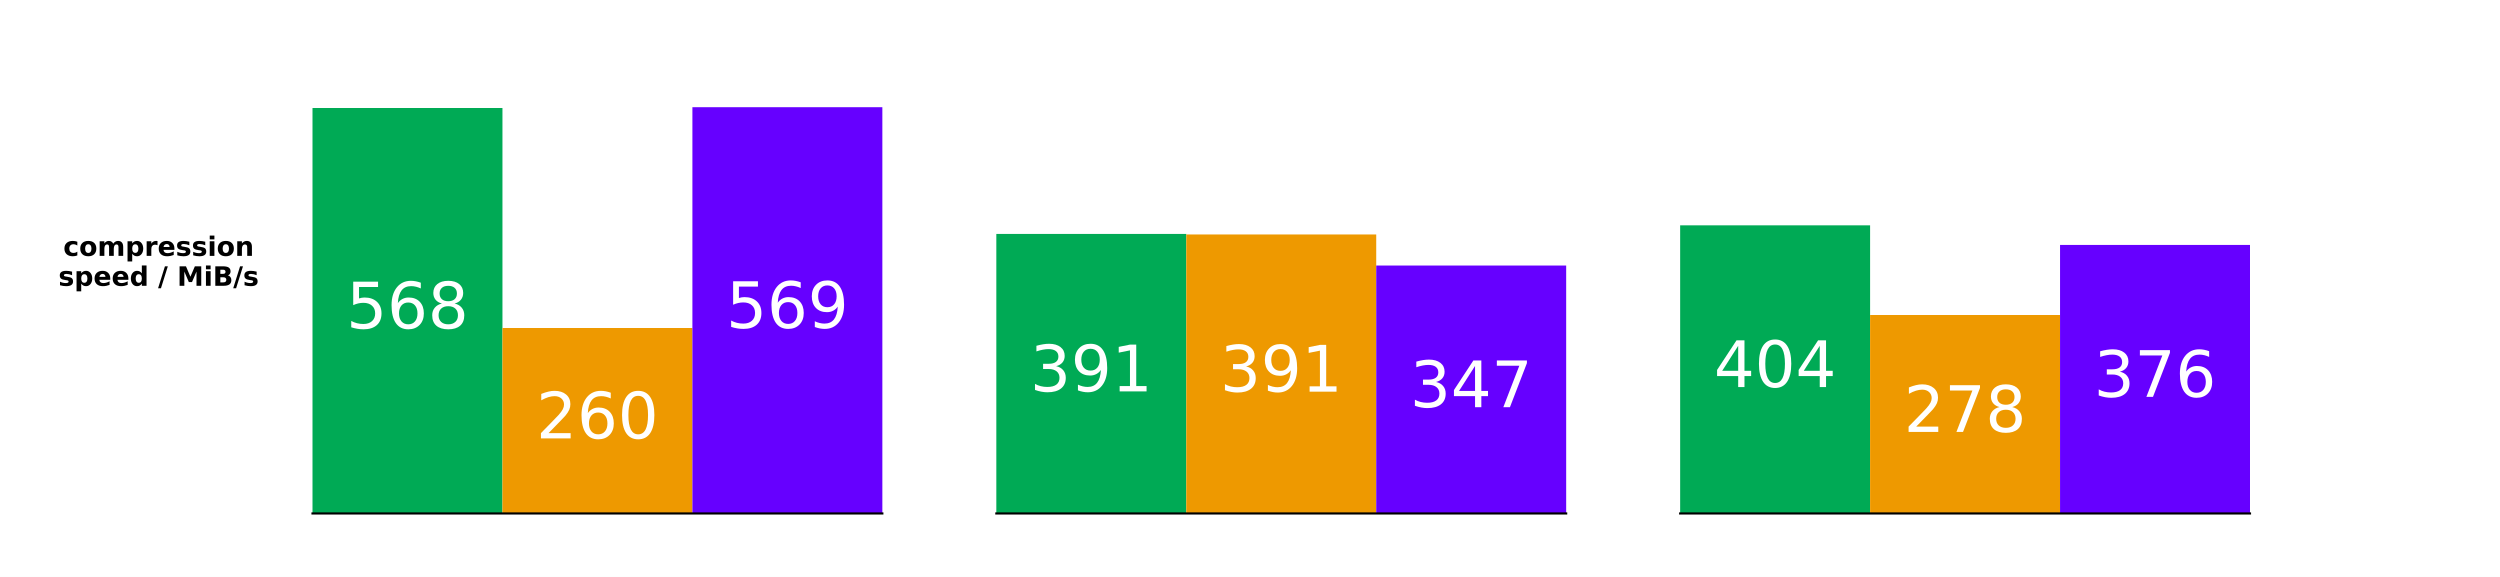
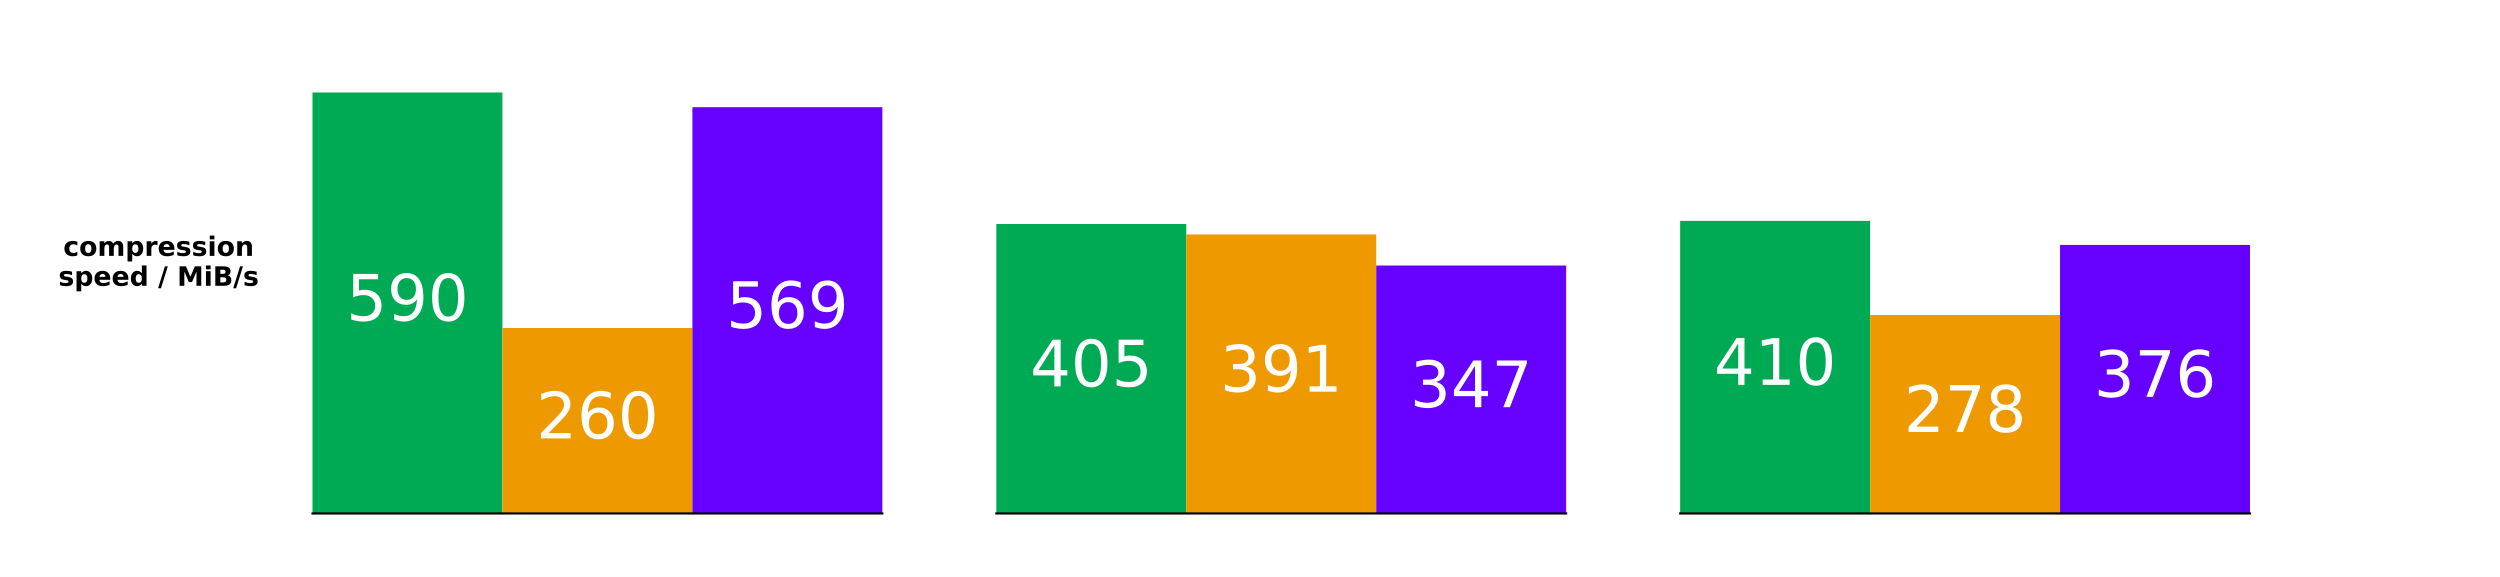
<svg xmlns="http://www.w3.org/2000/svg" xmlns:xlink="http://www.w3.org/1999/xlink" width="1248" height="288" viewBox="0 0 936 216">
  <defs>
    <style>
            *{stroke-linejoin:round;stroke-linecap:butt}
        </style>
  </defs>
  <g id="figure_1">
    <path id="patch_1" d="M0 216h936V0H0z" style="fill:#fff" />
    <g id="axes_1">
      <path id="patch_2" d="M117 192.24h213.353V25.92H117z" style="fill:#fff" />
-       <path id="patch_3" d="M117 192.24h71.118V40.424H117z" clip-path="url(#p5a41bf6c7a)" style="fill:#0a5" />
-       <path id="patch_4" d="M188.118 192.24h71.117v-69.434h-71.117z" clip-path="url(#p5a41bf6c7a)" style="fill:#e90" />
-       <path id="patch_5" d="M259.235 192.24h71.118V40.129h-71.118z" clip-path="url(#p5a41bf6c7a)" style="fill:#60f" />
+       <path id="patch_3" d="M117 192.24h71.118V34.626H117z" clip-path="url(#p7f7e876667)" style="fill:#0a5" />
+       <path id="patch_4" d="M188.118 192.24h71.117v-69.434h-71.117z" clip-path="url(#p7f7e876667)" style="fill:#e90" />
+       <path id="patch_5" d="M259.235 192.24h71.118V40.129h-71.118z" clip-path="url(#p7f7e876667)" style="fill:#60f" />
      <g id="matplotlib.axis_2">
        <g id="text_1">
          <g transform="matrix(.1 0 0 -.1 23.69 95.802)">
            <defs>
              <path id="DejaVuSans-Bold-63" d="M3366 3391v-913q-228 156-458 231t-477 75q-468 0-729-273t-261-764 261-765q261-273 729-273 263 0 499 78 236 79 436 232V103Q3103 6 2833-42q-270-49-542-49-947 0-1482 486-534 486-534 1352t534 1351q535 486 1482 486 275 0 542-48t533-145" transform="scale(.01563)" />
              <path id="DejaVuSans-Bold-6f" d="M2203 2784q-372 0-567-267t-195-770 195-771q195-267 567-267 366 0 559 267 194 268 194 771t-194 770q-193 267-559 267m0 800q903 0 1411-488 508-487 508-1349 0-863-508-1351Q3106-91 2203-91q-906 0-1417 487-511 488-511 1351 0 862 511 1349 511 488 1417 488" transform="scale(.01563)" />
              <path id="DejaVuSans-Bold-6d" d="M3781 2919q213 325 505 495t642 170q603 0 919-372 316-371 316-1081V0H5038v1825q3 41 4 84 2 44 2 125 0 372-110 539-109 168-353 168-318 0-492-263-173-262-180-759V0H2784v1825q0 581-100 748-100 168-356 168-322 0-497-264t-175-755V0H531v3500h1125v-512q207 296 474 446t589 150q362 0 640-175 279-175 422-490" transform="scale(.01563)" />
              <path id="DejaVuSans-Bold-70" d="M1656 506v-1837H538v4831h1118v-512q232 306 513 451t647 145q647 0 1062-514 416-514 416-1323T3878 423Q3463-91 2816-91q-366 0-647 145-281 146-513 452m744 2266q-359 0-552-264-192-264-192-761t192-761q193-264 552-264t548 262q190 263 190 763t-190 762q-189 263-548 263" transform="scale(.01563)" />
              <path id="DejaVuSans-Bold-72" d="M3138 2547q-147 69-293 101-145 33-292 33-431 0-664-277-233-276-233-791V0H538v3500h1118v-575q216 344 495 501 280 158 671 158 56 0 121-5 66-4 191-20z" transform="scale(.01563)" />
              <path id="DejaVuSans-Bold-65" d="M4031 1759v-318H1416q40-394 284-591t681-197q353 0 723 105 371 105 762 317V213Q3469 63 3072-14t-794-77q-950 0-1477 483-526 483-526 1355 0 856 517 1346 517 491 1424 491 825 0 1320-497 495-496 495-1328m-1150 372q0 319-186 514-186 196-486 196-325 0-528-183t-253-527z" transform="scale(.01563)" />
              <path id="DejaVuSans-Bold-73" d="M3272 3391v-850q-359 150-694 225-334 75-631 75-319 0-474-80-154-80-154-245 0-135 117-207 117-71 420-106l197-28q860-109 1156-359 297-250 297-785 0-559-413-841Q2681-91 1863-91q-347 0-718 55-370 55-761 164v850q335-162 686-244 352-81 714-81 329 0 494 90 166 91 166 270 0 150-114 223t-455 114l-197 25q-747 94-1047 347t-300 769q0 556 381 824 382 269 1169 269 310 0 650-47 341-46 741-146" transform="scale(.01563)" />
              <path id="DejaVuSans-Bold-69" d="M538 3500h1118V0H538zm0 1363h1118v-913H538z" transform="scale(.01563)" />
              <path id="DejaVuSans-Bold-6e" d="M4056 2131V0H2931v1631q0 453-20 625t-70 253q-66 110-179 171-112 61-256 61-350 0-550-271-200-270-200-748V0H538v3500h1118v-512q253 306 537 451 285 145 629 145 606 0 920-372 314-371 314-1081" transform="scale(.01563)" />
            </defs>
            <use xlink:href="#DejaVuSans-Bold-63" />
            <use xlink:href="#DejaVuSans-Bold-6f" x="59.277" />
            <use xlink:href="#DejaVuSans-Bold-6d" x="127.979" />
            <use xlink:href="#DejaVuSans-Bold-70" x="232.178" />
            <use xlink:href="#DejaVuSans-Bold-72" x="303.76" />
            <use xlink:href="#DejaVuSans-Bold-65" x="353.076" />
            <use xlink:href="#DejaVuSans-Bold-73" x="420.898" />
            <use xlink:href="#DejaVuSans-Bold-73" x="480.42" />
            <use xlink:href="#DejaVuSans-Bold-69" x="539.941" />
            <use xlink:href="#DejaVuSans-Bold-6f" x="574.219" />
            <use xlink:href="#DejaVuSans-Bold-6e" x="642.92" />
          </g>
          <g transform="matrix(.1 0 0 -.1 21.867 107)">
            <defs>
              <path id="DejaVuSans-Bold-64" d="M2919 2988v1875h1125V0H2919v506q-231-309-510-453-278-144-643-144-647 0-1063 514-415 515-415 1324t415 1323q416 514 1063 514 362 0 642-145t511-451M2181 722q360 0 549 262 189 263 189 763t-189 762q-189 263-549 263-356 0-545-263-189-262-189-762t189-763q189-262 545-262" transform="scale(.01563)" />
              <path id="DejaVuSans-Bold-2f" d="M1644 4666h694L691-594H0z" transform="scale(.01563)" />
              <path id="DejaVuSans-Bold-4d" d="M588 4666h1531l1062-2497 1069 2497h1528V0H4641v3413L3566 897h-763L1728 3413V0H588z" transform="scale(.01563)" />
              <path id="DejaVuSans-Bold-42" d="M2456 2859q285 0 431 125 147 125 147 369 0 241-147 367-146 127-431 127h-665v-988zm41-2040q362 0 545 153t183 462q0 304-181 455-181 152-547 152h-706V819zm1119 1678q387-113 599-416 213-303 213-743 0-675-456-1007Q3516 0 2584 0H588v4666h1806q972 0 1408-294t436-941q0-340-160-579-159-239-462-355" transform="scale(.01563)" />
            </defs>
            <use xlink:href="#DejaVuSans-Bold-73" />
            <use xlink:href="#DejaVuSans-Bold-70" x="59.521" />
            <use xlink:href="#DejaVuSans-Bold-65" x="131.104" />
            <use xlink:href="#DejaVuSans-Bold-65" x="198.926" />
            <use xlink:href="#DejaVuSans-Bold-64" x="266.748" />
            <use xlink:href="#DejaVuSans-Bold-2f" x="373.145" />
            <use xlink:href="#DejaVuSans-Bold-4d" x="444.482" />
            <use xlink:href="#DejaVuSans-Bold-69" x="543.994" />
            <use xlink:href="#DejaVuSans-Bold-42" x="578.271" />
            <use xlink:href="#DejaVuSans-Bold-2f" x="654.492" />
            <use xlink:href="#DejaVuSans-Bold-73" x="691.016" />
          </g>
        </g>
      </g>
      <path id="patch_6" d="M117 192.24h213.353" style="fill:none;stroke:#000;stroke-width:.8;stroke-linejoin:miter;stroke-linecap:square" />
-       <g id="text_2" style="fill:#fff" transform="matrix(.24 0 0 -.24 129.654 122.955)">
+       <g id="text_2" style="fill:#fff" transform="matrix(.24 0 0 -.24 129.654 120.055)">
        <defs>
          <path id="DejaVuSans-35" d="M691 4666h2478v-532H1269V2991q137 47 274 70 138 23 276 23 781 0 1237-428 457-428 457-1159 0-753-469-1171Q2575-91 1722-91q-294 0-599 50Q819 9 494 109v635q281-153 581-228t634-75q541 0 856 284 316 284 316 772 0 487-316 771-315 285-856 285-253 0-505-56-251-56-513-175z" transform="scale(.01563)" />
-           <path id="DejaVuSans-36" d="M2113 2584q-425 0-674-291-248-290-248-796 0-503 248-796 249-292 674-292t673 292q248 293 248 796 0 506-248 796-248 291-673 291m1253 1979v-575q-238 112-480 171-242 60-480 60-625 0-955-422-329-422-376-1275 184 272 462 417 279 145 613 145 703 0 1111-427 408-426 408-1160 0-719-425-1154Q2819-91 2113-91q-810 0-1238 620-428 621-428 1799 0 1106 525 1764t1409 658q238 0 480-47t505-140" transform="scale(.01563)" />
-           <path id="DejaVuSans-38" d="M2034 2216q-450 0-708-241-257-241-257-662 0-422 257-663 258-241 708-241t709 242q260 243 260 662 0 421-258 662-257 241-711 241m-631 268q-406 100-633 378-226 279-226 679 0 559 398 884 399 325 1092 325 697 0 1094-325t397-884q0-400-227-679-226-278-629-378 456-106 710-416 255-309 255-755 0-679-414-1042Q2806-91 2034-91q-771 0-1186 362-414 363-414 1042 0 446 256 755 257 310 713 416m-231 997q0-362 226-565 227-203 636-203 407 0 636 203 230 203 230 565 0 363-230 566-229 203-636 203-409 0-636-203-226-203-226-566" transform="scale(.01563)" />
+           <path id="DejaVuSans-39" d="M703 97v575q238-113 481-172 244-59 479-59 625 0 954 420 330 420 377 1277-181-269-460-413-278-144-615-144-700 0-1108 423-408 424-408 1159 0 718 425 1152 425 435 1131 435 810 0 1236-621 427-620 427-1801 0-1103-524-1761Q2575-91 1691-91q-238 0-482 47Q966 3 703 97m1256 1978q425 0 673 290 249 291 249 798 0 503-249 795-248 292-673 292t-673-292-248-795q0-507 248-798 248-290 673-290" transform="scale(.01563)" />
+           <path id="DejaVuSans-30" d="M2034 4250q-487 0-733-480-245-479-245-1442 0-959 245-1439 246-480 733-480 491 0 736 480 246 480 246 1439 0 963-246 1442-245 480-736 480m0 500q785 0 1199-621 414-620 414-1801 0-1178-414-1799Q2819-91 2034-91q-784 0-1198 620-414 621-414 1799 0 1181 414 1801 414 621 1198 621" transform="scale(.01563)" />
        </defs>
        <use xlink:href="#DejaVuSans-35" />
-         <use xlink:href="#DejaVuSans-36" x="63.623" />
-         <use xlink:href="#DejaVuSans-38" x="127.246" />
+         <use xlink:href="#DejaVuSans-39" x="63.623" />
+         <use xlink:href="#DejaVuSans-30" x="127.246" />
      </g>
      <g id="text_3" style="fill:#fff" transform="matrix(.24 0 0 -.24 200.771 164.145)">
        <defs>
          <path id="DejaVuSans-32" d="M1228 531h2203V0H469v531q359 372 979 998 621 627 780 809 303 340 423 576 121 236 121 464 0 372-261 606-261 235-680 235-297 0-627-103-329-103-704-313v638q381 153 712 231 332 78 607 78 725 0 1156-363 431-362 431-968 0-288-108-546-107-257-392-607-78-91-497-524-418-433-1181-1211" transform="scale(.01563)" />
-           <path id="DejaVuSans-30" d="M2034 4250q-487 0-733-480-245-479-245-1442 0-959 245-1439 246-480 733-480 491 0 736 480 246 480 246 1439 0 963-246 1442-245 480-736 480m0 500q785 0 1199-621 414-620 414-1801 0-1178-414-1799Q2819-91 2034-91q-784 0-1198 620-414 621-414 1799 0 1181 414 1801 414 621 1198 621" transform="scale(.01563)" />
+           <path id="DejaVuSans-36" d="M2113 2584q-425 0-674-291-248-290-248-796 0-503 248-796 249-292 674-292t673 292q248 293 248 796 0 506-248 796-248 291-673 291m1253 1979v-575q-238 112-480 171-242 60-480 60-625 0-955-422-329-422-376-1275 184 272 462 417 279 145 613 145 703 0 1111-427 408-426 408-1160 0-719-425-1154Q2819-91 2113-91q-810 0-1238 620-428 621-428 1799 0 1106 525 1764t1409 658q238 0 480-47t505-140" transform="scale(.01563)" />
        </defs>
        <use xlink:href="#DejaVuSans-32" />
        <use xlink:href="#DejaVuSans-36" x="63.623" />
        <use xlink:href="#DejaVuSans-30" x="127.246" />
      </g>
      <g id="text_4" style="fill:#fff" transform="matrix(.24 0 0 -.24 271.89 122.807)">
-         <defs>
-           <path id="DejaVuSans-39" d="M703 97v575q238-113 481-172 244-59 479-59 625 0 954 420 330 420 377 1277-181-269-460-413-278-144-615-144-700 0-1108 423-408 424-408 1159 0 718 425 1152 425 435 1131 435 810 0 1236-621 427-620 427-1801 0-1103-524-1761Q2575-91 1691-91q-238 0-482 47Q966 3 703 97m1256 1978q425 0 673 290 249 291 249 798 0 503-249 795-248 292-673 292t-673-292-248-795q0-507 248-798 248-290 673-290" transform="scale(.01563)" />
-         </defs>
        <use xlink:href="#DejaVuSans-35" />
        <use xlink:href="#DejaVuSans-36" x="63.623" />
        <use xlink:href="#DejaVuSans-39" x="127.246" />
      </g>
    </g>
    <g id="axes_2">
      <path id="patch_7" d="M373.024 192.24h213.352V25.92H373.024z" style="fill:#fff" />
-       <path id="patch_8" d="M373.024 192.24h71.117V87.573h-71.117z" clip-path="url(#p799534ec13)" style="fill:#0a5" />
-       <path id="patch_9" d="M444.141 192.24h71.118V87.777H444.14z" clip-path="url(#p799534ec13)" style="fill:#e90" />
-       <path id="patch_10" d="M515.259 192.24h71.117V99.416H515.26z" clip-path="url(#p799534ec13)" style="fill:#60f" />
+       <path id="patch_8" d="M373.024 192.24h71.117V83.859h-71.117z" clip-path="url(#pf0d05199d7)" style="fill:#0a5" />
+       <path id="patch_9" d="M444.141 192.24h71.118V87.777H444.14z" clip-path="url(#pf0d05199d7)" style="fill:#e90" />
+       <path id="patch_10" d="M515.259 192.24h71.117V99.416H515.26z" clip-path="url(#pf0d05199d7)" style="fill:#60f" />
      <path id="patch_11" d="M373.024 192.24h213.352" style="fill:none;stroke:#000;stroke-width:.8;stroke-linejoin:miter;stroke-linecap:square" />
-       <g id="text_5" style="fill:#fff" transform="matrix(.24 0 0 -.24 385.677 146.529)">
+       <g id="text_5" style="fill:#fff" transform="matrix(.24 0 0 -.24 385.677 144.672)">
+         <defs>
+           <path id="DejaVuSans-34" d="M2419 4116 825 1625h1594zm-166 550h794V1625h666v-525h-666V0h-628v1100H313v609z" transform="scale(.01563)" />
+         </defs>
+         <use xlink:href="#DejaVuSans-34" />
+         <use xlink:href="#DejaVuSans-30" x="63.623" />
+         <use xlink:href="#DejaVuSans-35" x="127.246" />
+       </g>
+       <g id="text_6" style="fill:#fff" transform="matrix(.24 0 0 -.24 456.795 146.631)">
        <defs>
          <path id="DejaVuSans-33" d="M2597 2516q453-97 707-404 255-306 255-756 0-690-475-1069Q2609-91 1734-91q-293 0-604 58T488 141v609q262-153 574-231 313-78 654-78 593 0 904 234t311 681q0 413-289 645-289 233-804 233h-544v519h569q465 0 712 186t247 536q0 359-255 551-254 193-729 193-260 0-557-57-297-56-653-174v562q360 100 674 150t592 50q719 0 1137-327 419-326 419-882 0-388-222-655t-631-370" transform="scale(.01563)" />
          <path id="DejaVuSans-31" d="M794 531h1031v3560L703 3866v575l1116 225h631V531h1031V0H794z" transform="scale(.01563)" />
        </defs>
        <use xlink:href="#DejaVuSans-33" />
        <use xlink:href="#DejaVuSans-39" x="63.623" />
        <use xlink:href="#DejaVuSans-31" x="127.246" />
      </g>
-       <g id="text_6" style="fill:#fff" transform="matrix(.24 0 0 -.24 456.795 146.631)">
-         <use xlink:href="#DejaVuSans-33" />
-         <use xlink:href="#DejaVuSans-39" x="63.623" />
-         <use xlink:href="#DejaVuSans-31" x="127.246" />
-       </g>
      <g id="text_7" style="fill:#fff" transform="matrix(.24 0 0 -.24 527.913 152.45)">
        <defs>
-           <path id="DejaVuSans-34" d="M2419 4116 825 1625h1594zm-166 550h794V1625h666v-525h-666V0h-628v1100H313v609z" transform="scale(.01563)" />
          <path id="DejaVuSans-37" d="M525 4666h3000v-269L1831 0h-659l1594 4134H525z" transform="scale(.01563)" />
        </defs>
        <use xlink:href="#DejaVuSans-33" />
        <use xlink:href="#DejaVuSans-34" x="63.623" />
        <use xlink:href="#DejaVuSans-37" x="127.246" />
      </g>
    </g>
    <g id="axes_3">
      <path id="patch_12" d="M629.047 192.24H842.4V25.92H629.047z" style="fill:#fff" />
-       <path id="patch_13" d="M629.047 192.24h71.118V84.363h-71.118z" clip-path="url(#p8b76fe90c7)" style="fill:#0a5" />
-       <path id="patch_14" d="M700.165 192.24h71.117v-74.292h-71.117z" clip-path="url(#p8b76fe90c7)" style="fill:#e90" />
-       <path id="patch_15" d="M771.282 192.24H842.4V91.701h-71.118z" clip-path="url(#p8b76fe90c7)" style="fill:#60f" />
+       <path id="patch_13" d="M629.047 192.24h71.118V82.685h-71.118z" clip-path="url(#pe5bd371af0)" style="fill:#0a5" />
+       <path id="patch_14" d="M700.165 192.24h71.117v-74.292h-71.117z" clip-path="url(#pe5bd371af0)" style="fill:#e90" />
+       <path id="patch_15" d="M771.282 192.24H842.4V91.701h-71.118z" clip-path="url(#pe5bd371af0)" style="fill:#60f" />
      <path id="patch_16" d="M629.047 192.24H842.4" style="fill:none;stroke:#000;stroke-width:.8;stroke-linejoin:miter;stroke-linecap:square" />
-       <g id="text_8" style="fill:#fff" transform="matrix(.24 0 0 -.24 641.7 144.924)">
+       <g id="text_8" style="fill:#fff" transform="matrix(.24 0 0 -.24 641.7 144.085)">
        <use xlink:href="#DejaVuSans-34" />
-         <use xlink:href="#DejaVuSans-30" x="63.623" />
-         <use xlink:href="#DejaVuSans-34" x="127.246" />
+         <use xlink:href="#DejaVuSans-31" x="63.623" />
+         <use xlink:href="#DejaVuSans-30" x="127.246" />
      </g>
      <g id="text_9" style="fill:#fff" transform="matrix(.24 0 0 -.24 712.819 161.716)">
+         <defs>
+           <path id="DejaVuSans-38" d="M2034 2216q-450 0-708-241-257-241-257-662 0-422 257-663 258-241 708-241t709 242q260 243 260 662 0 421-258 662-257 241-711 241m-631 268q-406 100-633 378-226 279-226 679 0 559 398 884 399 325 1092 325 697 0 1094-325t397-884q0-400-227-679-226-278-629-378 456-106 710-416 255-309 255-755 0-679-414-1042Q2806-91 2034-91q-771 0-1186 362-414 363-414 1042 0 446 256 755 257 310 713 416m-231 997q0-362 226-565 227-203 636-203 407 0 636 203 230 203 230 565 0 363-230 566-229 203-636 203-409 0-636-203-226-203-226-566" transform="scale(.01563)" />
+         </defs>
        <use xlink:href="#DejaVuSans-32" />
        <use xlink:href="#DejaVuSans-37" x="63.623" />
        <use xlink:href="#DejaVuSans-38" x="127.246" />
      </g>
      <g id="text_10" style="fill:#fff" transform="matrix(.24 0 0 -.24 783.936 148.593)">
        <use xlink:href="#DejaVuSans-33" />
        <use xlink:href="#DejaVuSans-37" x="63.623" />
        <use xlink:href="#DejaVuSans-36" x="127.246" />
      </g>
    </g>
  </g>
  <defs>
-     <clipPath id="p5a41bf6c7a">
+     <clipPath id="p7f7e876667">
      <path d="M117 25.92h213.353v166.32H117z" />
    </clipPath>
-     <clipPath id="p799534ec13">
+     <clipPath id="pf0d05199d7">
      <path d="M373.024 25.92h213.353v166.32H373.024z" />
    </clipPath>
-     <clipPath id="p8b76fe90c7">
+     <clipPath id="pe5bd371af0">
      <path d="M629.047 25.92H842.4v166.32H629.047z" />
    </clipPath>
  </defs>
</svg>
